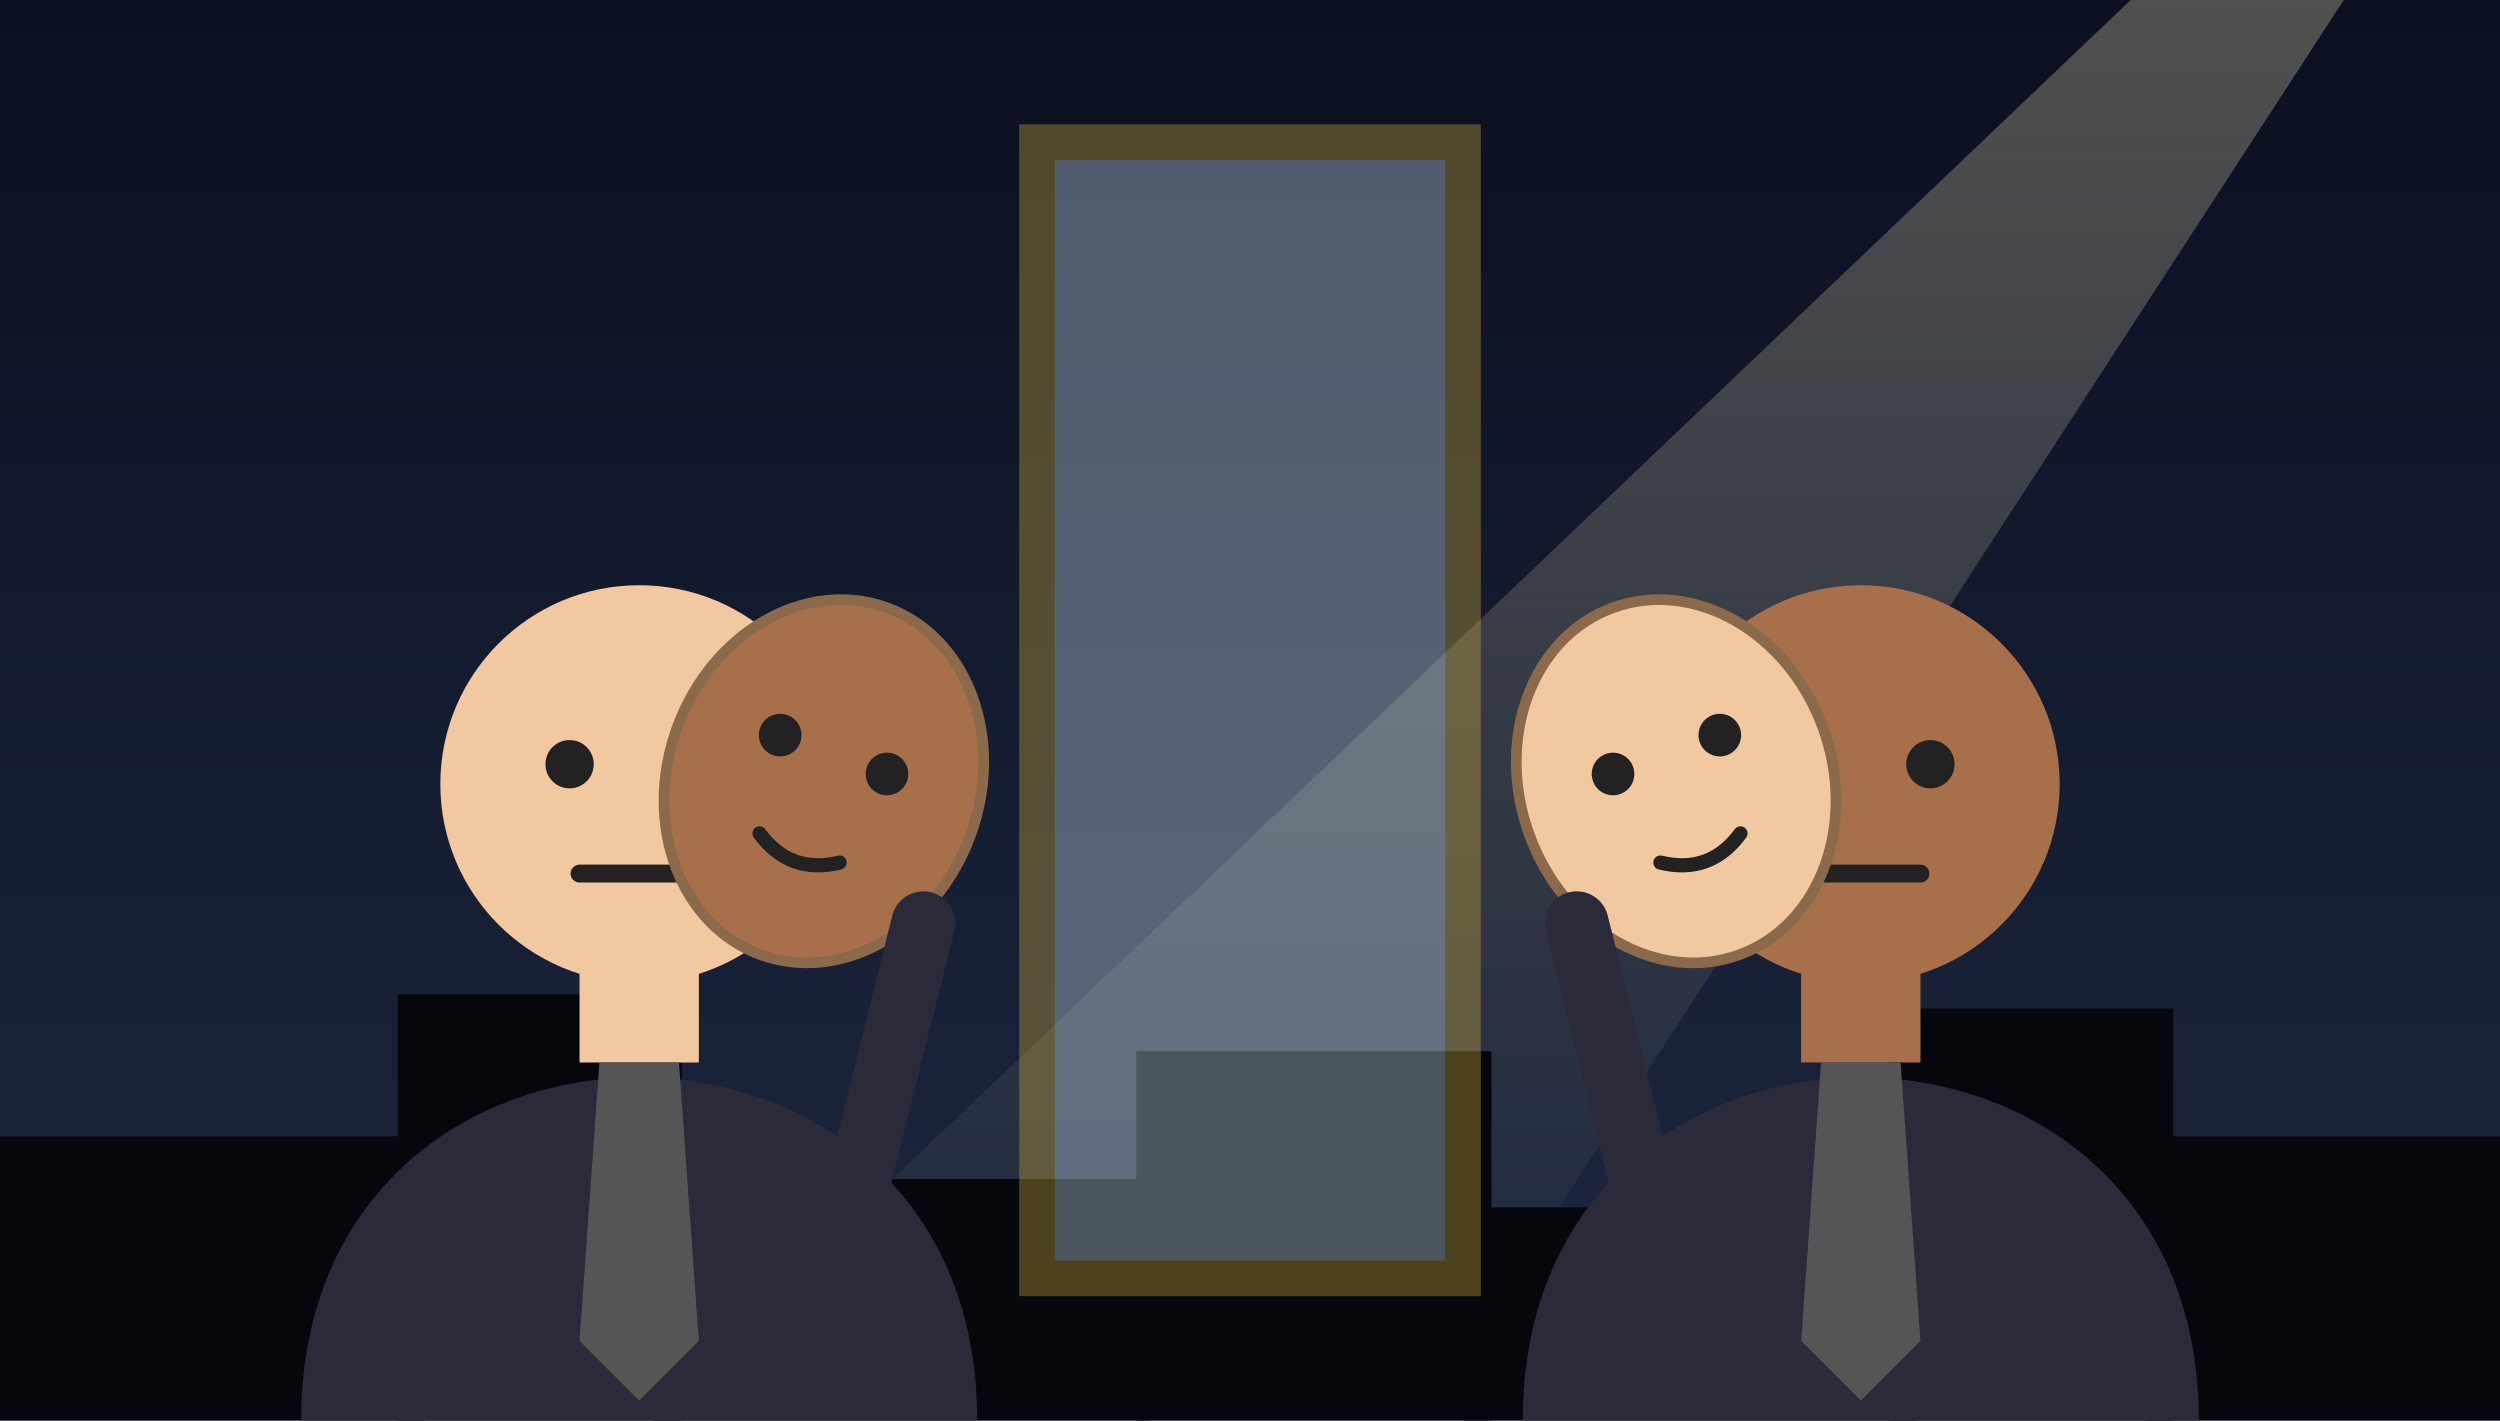
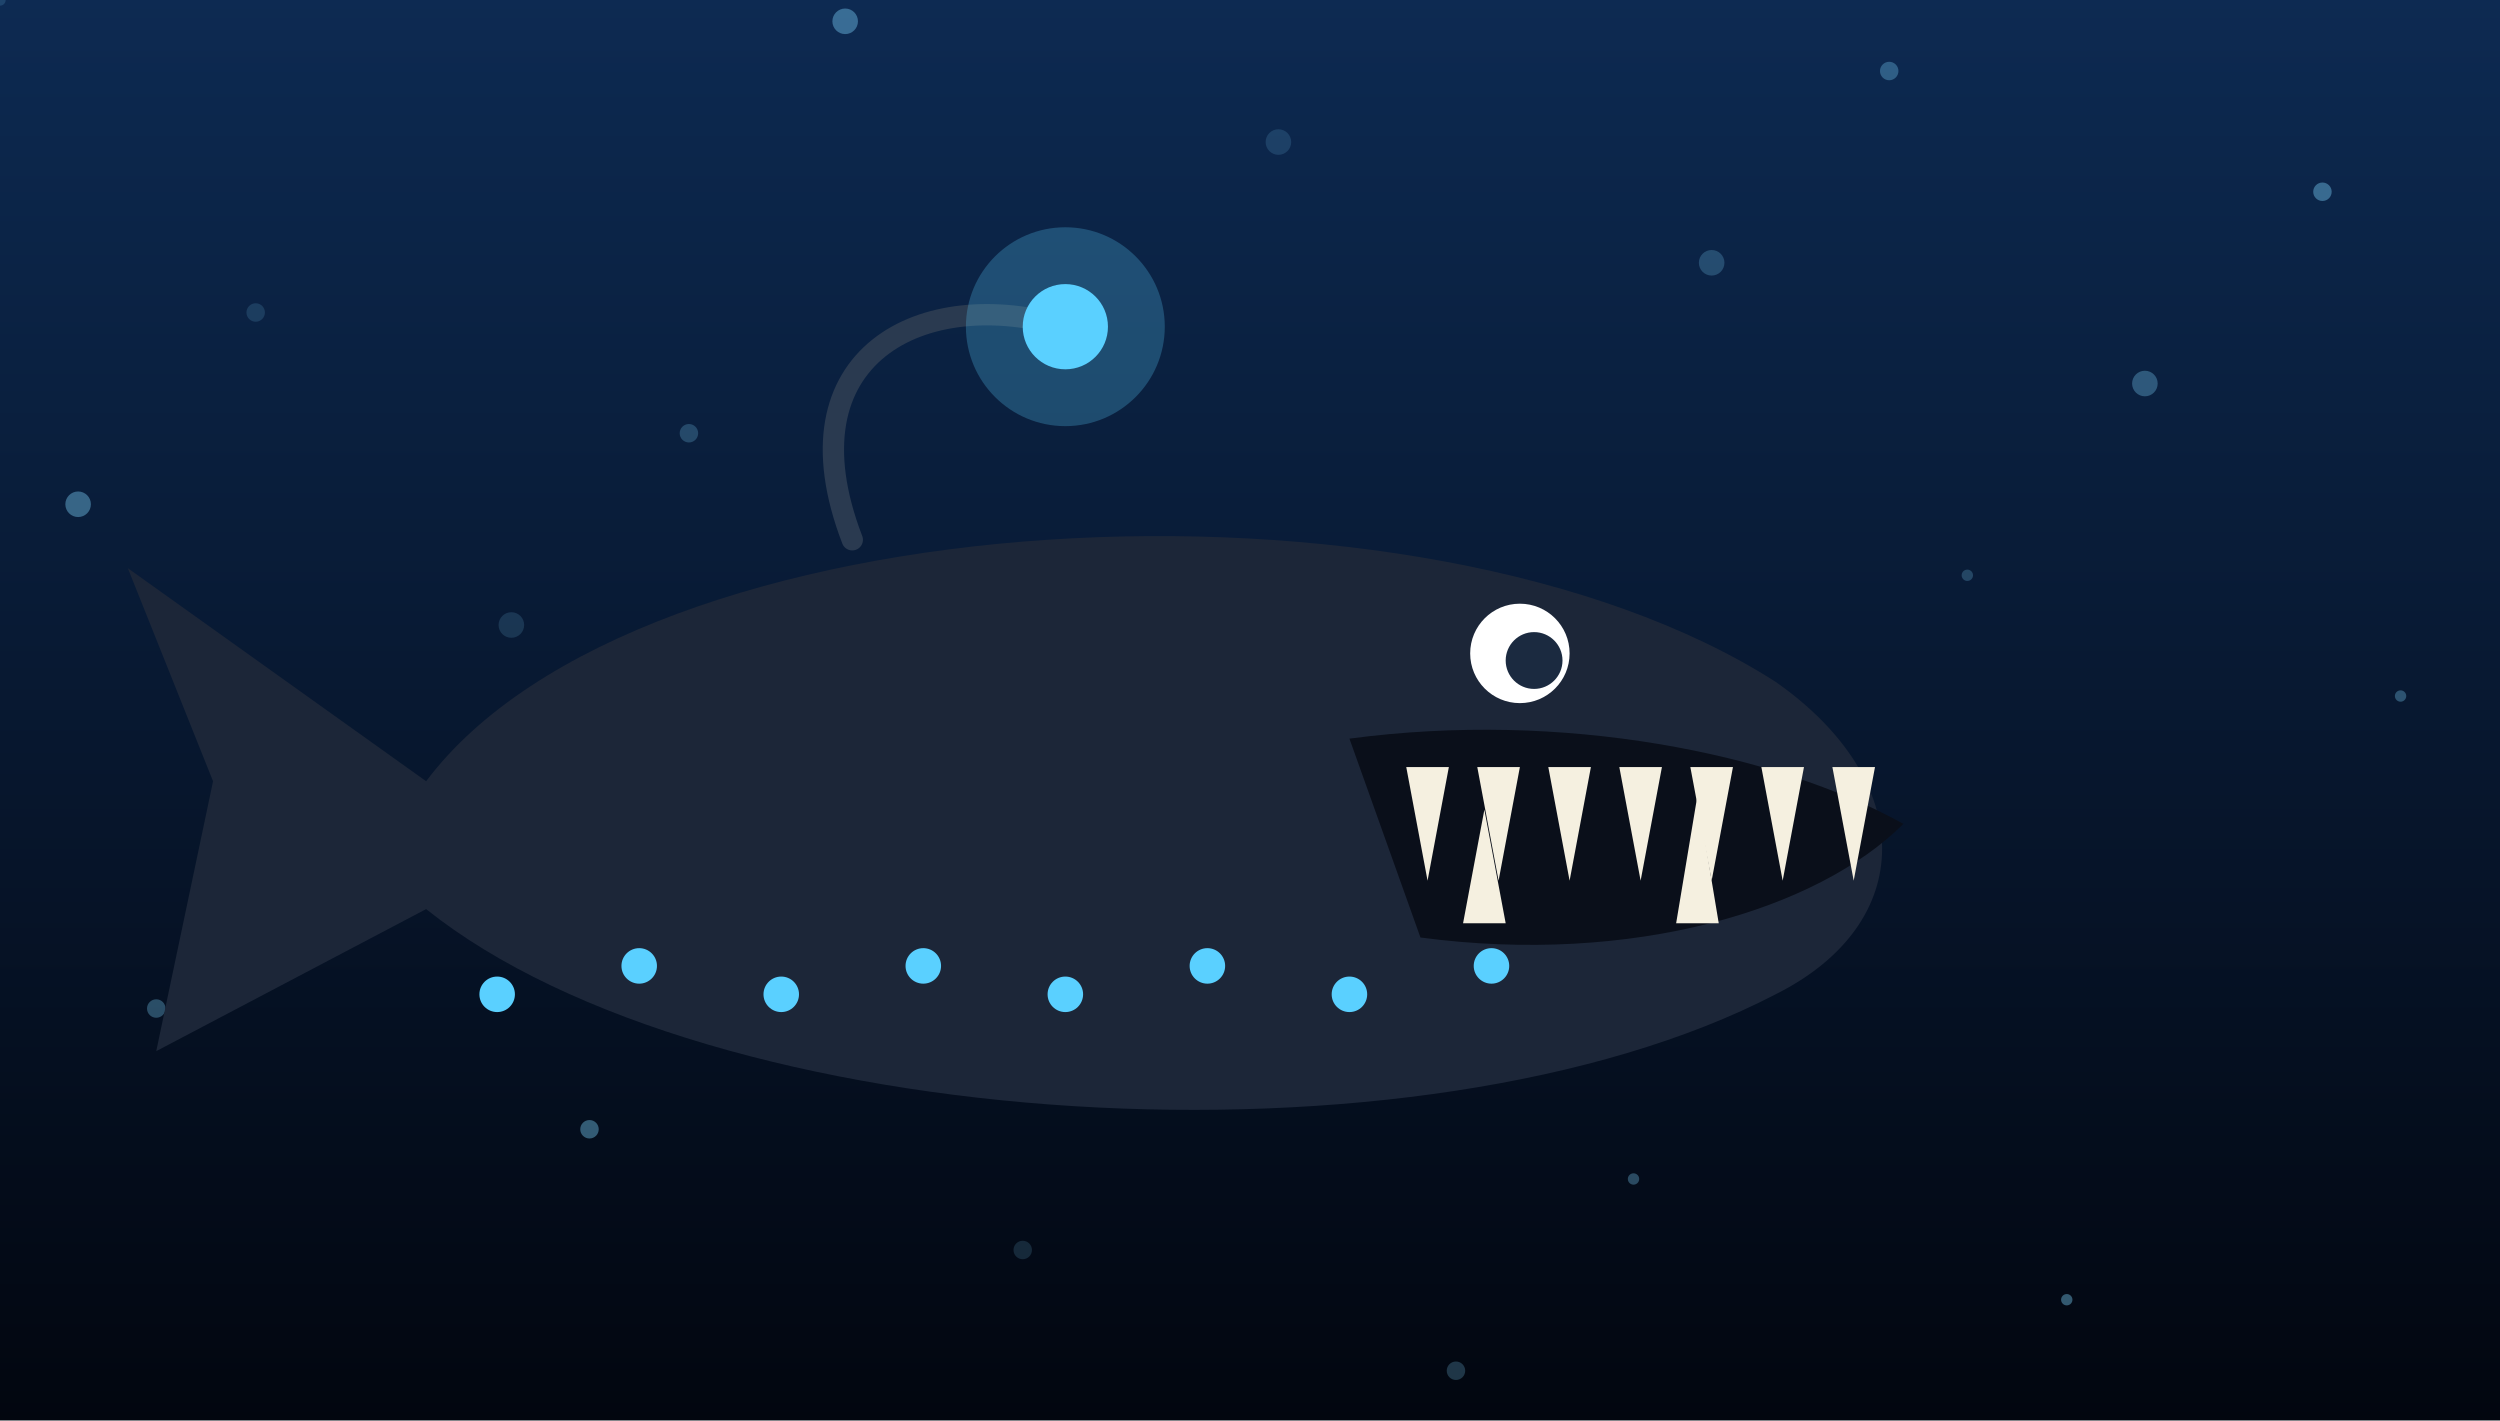
<svg xmlns="http://www.w3.org/2000/svg" viewBox="0 0 352 200" width="352" height="200">
  <defs>
    <linearGradient id="bg" x1="0" y1="0" x2="0" y2="1">
-       <stop offset="0.00" stop-color="#0b1020" stop-opacity="1" />
-       <stop offset="1.00" stop-color="#1d2740" stop-opacity="1" />
-     </linearGradient>
-     <linearGradient id="beam" x1="0" y1="0" x2="0" y2="1">
-       <stop offset="0.00" stop-color="#fff7c8" stop-opacity="0.28" />
-       <stop offset="1.00" stop-color="#fff7c8" stop-opacity="0" />
+       <stop offset="0.00" stop-color="#0d2a52" stop-opacity="1" />
+       <stop offset="1.00" stop-color="#02060f" stop-opacity="1" />
    </linearGradient>
  </defs>
  <rect x="0" y="0" width="352" height="200" fill="url(#bg)" />
-   <polygon points="300.0,0.0 330.0,0.0 200.0,200.0 90.0,200.0" fill="url(#beam)" />
-   <rect x="0" y="160" width="60" height="40" fill="#05070d" />
-   <rect x="56" y="140" width="40" height="60" fill="#05070d" />
-   <rect x="92" y="166" width="70" height="34" fill="#05070d" />
-   <rect x="160" y="148" width="50" height="52" fill="#05070d" />
-   <rect x="206" y="170" width="64" height="30" fill="#05070d" />
-   <rect x="266" y="142" width="40" height="58" fill="#05070d" />
-   <rect x="302" y="160" width="50" height="40" fill="#05070d" />
-   <rect x="146" y="20" width="60" height="160" fill="#cfe4f0" opacity="0.35" stroke="#d4af37" stroke-width="5" />
-   <path d="M42.4 200.0 C 42.4 135.6 137.6 135.6 137.6 200.0 Z" fill="#2a2a3a" />
-   <rect x="81.6" y="132.8" width="16.8" height="16.8" fill="#f2c8a0" />
-   <polygon points="84.4,149.6 95.6,149.6 98.4,188.8 90.0,197.2 81.6,188.8" fill="#555" />
-   <circle cx="90.0" cy="110.4" r="28.0" fill="#f2c8a0" />
-   <circle cx="80.2" cy="107.6" r="3.4" fill="#222" />
-   <circle cx="99.8" cy="107.6" r="3.4" fill="#222" />
-   <path d="M81.6 123.0 L 98.4 123.0" fill="none" stroke="#222" stroke-width="2.52" stroke-linecap="round" stroke-linejoin="round" />
-   <g transform="translate(116 110) rotate(20)" opacity="1">
-     <ellipse cx="0.0" cy="0.0" rx="22.0" ry="26.0" fill="#a8704a" stroke="#8a6a4a" stroke-width="1.5" />
-     <circle cx="-8.0" cy="-4.0" r="3.0" fill="#222" />
-     <circle cx="8.0" cy="-4.0" r="3.0" fill="#222" />
-     <path d="M-6 10 Q 0 14 6 10" fill="none" stroke="#222" stroke-width="2" stroke-linecap="round" stroke-linejoin="round" />
-   </g>
-   <path d="M120 170 L130 130" fill="none" stroke="#2a2a3a" stroke-width="9" stroke-linecap="round" stroke-linejoin="round" />
-   <path d="M214.4 200.0 C 214.4 135.6 309.6 135.6 309.6 200.0 Z" fill="#2a2a3a" />
-   <rect x="253.6" y="132.8" width="16.8" height="16.8" fill="#a8704a" />
-   <polygon points="256.4,149.6 267.6,149.6 270.4,188.8 262.0,197.2 253.6,188.8" fill="#555" />
-   <circle cx="262.0" cy="110.4" r="28.0" fill="#a8704a" />
-   <circle cx="252.2" cy="107.6" r="3.4" fill="#222" />
-   <circle cx="271.8" cy="107.6" r="3.4" fill="#222" />
-   <path d="M253.6 123.0 L 270.4 123.0" fill="none" stroke="#222" stroke-width="2.52" stroke-linecap="round" stroke-linejoin="round" />
-   <g transform="translate(236 110) rotate(-20)" opacity="1">
-     <ellipse cx="0.0" cy="0.0" rx="22.0" ry="26.0" fill="#f2c8a0" stroke="#8a6a4a" stroke-width="1.5" />
-     <circle cx="-8.0" cy="-4.0" r="3.0" fill="#222" />
-     <circle cx="8.0" cy="-4.0" r="3.0" fill="#222" />
-     <path d="M-6 10 Q 0 14 6 10" fill="none" stroke="#222" stroke-width="2" stroke-linecap="round" stroke-linejoin="round" />
-   </g>
-   <path d="M232 170 L222 130" fill="none" stroke="#2a2a3a" stroke-width="9" stroke-linecap="round" stroke-linejoin="round" />
+   <circle cx="0.0" cy="0.0" r="0.8" fill="#7fd6ff" opacity="0.15" />
+   <circle cx="97.0" cy="61.0" r="1.3" fill="#7fd6ff" opacity="0.23" />
+   <circle cx="194.0" cy="122.0" r="1.8" fill="#7fd6ff" opacity="0.31" />
+   <circle cx="291.0" cy="183.0" r="0.8" fill="#7fd6ff" opacity="0.39" />
+   <circle cx="36.0" cy="44.0" r="1.3" fill="#7fd6ff" opacity="0.15" />
+   <circle cx="133.0" cy="105.0" r="1.8" fill="#7fd6ff" opacity="0.23" />
+   <circle cx="230.0" cy="166.0" r="0.8" fill="#7fd6ff" opacity="0.31" />
+   <circle cx="327.0" cy="27.0" r="1.3" fill="#7fd6ff" opacity="0.39" />
+   <circle cx="72.0" cy="88.0" r="1.8" fill="#7fd6ff" opacity="0.15" />
+   <circle cx="169.0" cy="149.0" r="0.8" fill="#7fd6ff" opacity="0.23" />
+   <circle cx="266.0" cy="10.0" r="1.3" fill="#7fd6ff" opacity="0.31" />
+   <circle cx="11.0" cy="71.0" r="1.8" fill="#7fd6ff" opacity="0.39" />
+   <circle cx="108.0" cy="132.0" r="0.8" fill="#7fd6ff" opacity="0.15" />
+   <circle cx="205.0" cy="193.0" r="1.3" fill="#7fd6ff" opacity="0.23" />
+   <circle cx="302.0" cy="54.0" r="1.8" fill="#7fd6ff" opacity="0.31" />
+   <circle cx="47.0" cy="115.0" r="0.8" fill="#7fd6ff" opacity="0.39" />
+   <circle cx="144.0" cy="176.0" r="1.3" fill="#7fd6ff" opacity="0.15" />
+   <circle cx="241.0" cy="37.0" r="1.8" fill="#7fd6ff" opacity="0.23" />
+   <circle cx="338.0" cy="98.0" r="0.8" fill="#7fd6ff" opacity="0.31" />
+   <circle cx="83.0" cy="159.0" r="1.3" fill="#7fd6ff" opacity="0.39" />
+   <circle cx="180.0" cy="20.0" r="1.8" fill="#7fd6ff" opacity="0.15" />
+   <circle cx="277.0" cy="81.0" r="0.8" fill="#7fd6ff" opacity="0.23" />
+   <circle cx="22.0" cy="142.0" r="1.3" fill="#7fd6ff" opacity="0.31" />
+   <circle cx="119.0" cy="3.0" r="1.8" fill="#7fd6ff" opacity="0.39" />
+   <path d="M60 110 C 90 70 200 64 250 96 C 270 110 270 130 250 140 C 200 166 100 160 60 128 L 22 148 L 30 110 L 18 80 Z" fill="#1c2638" />
+   <path d="M190 104 C 220 100 250 106 268 116 C 256 128 230 136 200 132 Z" fill="#0a0f1a" />
+   <polygon points="198.0,108.0 201.0,124.0 204.0,108.0" fill="#f5f0e0" />
+   <polygon points="208.0,108.0 211.0,124.0 214.0,108.0" fill="#f5f0e0" />
+   <polygon points="218.0,108.0 221.0,124.0 224.0,108.0" fill="#f5f0e0" />
+   <polygon points="228.0,108.0 231.0,124.0 234.0,108.0" fill="#f5f0e0" />
+   <polygon points="238.0,108.0 241.0,124.0 244.0,108.0" fill="#f5f0e0" />
+   <polygon points="248.0,108.0 251.0,124.0 254.0,108.0" fill="#f5f0e0" />
+   <polygon points="258.0,108.0 261.0,124.0 264.0,108.0" fill="#f5f0e0" />
+   <polygon points="206.0,130.0 209.0,114.0 212.0,130.0" fill="#f5f0e0" />
+   <polygon points="236.0,130.0 239.0,112.0 242.0,130.0" fill="#f5f0e0" />
+   <circle cx="70.0" cy="140.0" r="2.5" fill="#5ad0ff" />
+   <circle cx="90.0" cy="136.0" r="2.5" fill="#5ad0ff" />
+   <circle cx="110.0" cy="140.0" r="2.5" fill="#5ad0ff" />
+   <circle cx="130.0" cy="136.0" r="2.5" fill="#5ad0ff" />
+   <circle cx="150.0" cy="140.0" r="2.5" fill="#5ad0ff" />
+   <circle cx="170.0" cy="136.0" r="2.5" fill="#5ad0ff" />
+   <circle cx="190.0" cy="140.0" r="2.5" fill="#5ad0ff" />
+   <circle cx="210.0" cy="136.0" r="2.5" fill="#5ad0ff" />
+   <circle cx="214.0" cy="92.0" r="7.0" fill="#ffffff" />
+   <circle cx="216.0" cy="93.0" r="4.0" fill="#1b2a40" />
+   <path d="M120 76 C 110 50 130 40 150 46" fill="none" stroke="#2a3a50" stroke-width="3" stroke-linecap="round" stroke-linejoin="round" />
+   <circle cx="150.0" cy="46.0" r="6.0" fill="#5ad0ff" />
+   <circle cx="150.0" cy="46.0" r="14.0" fill="#5ad0ff" opacity="0.25" />
</svg>
